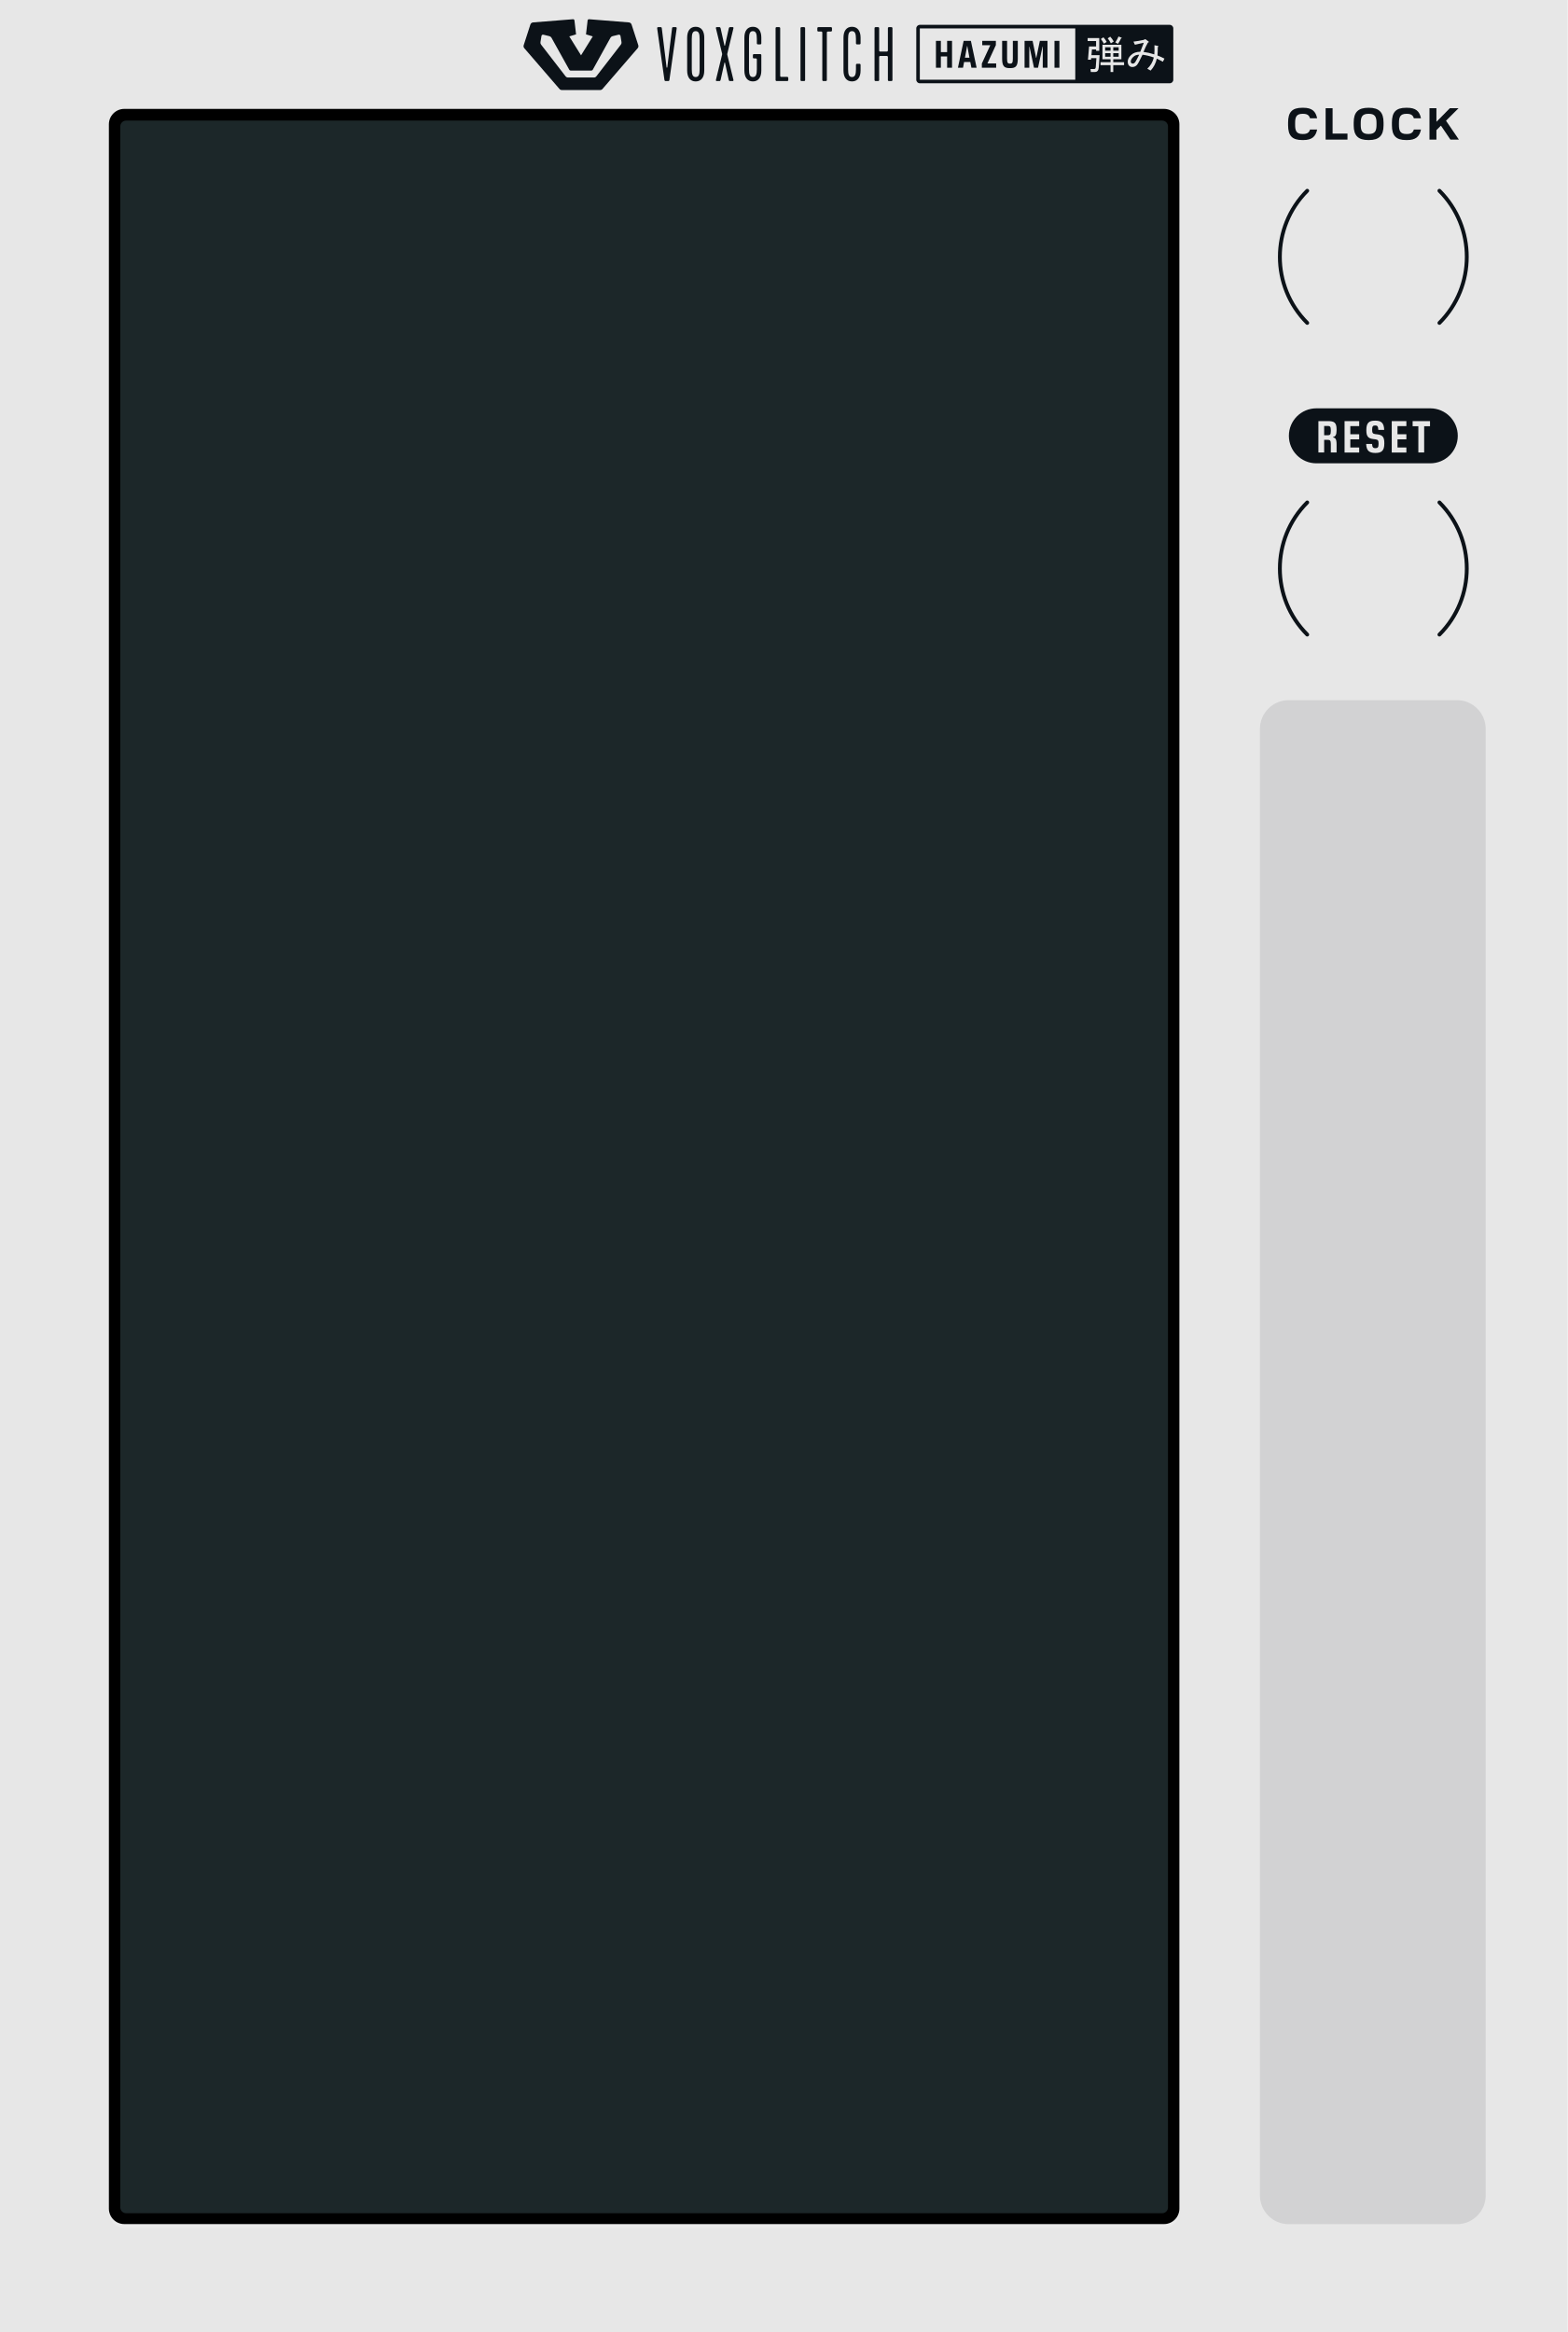
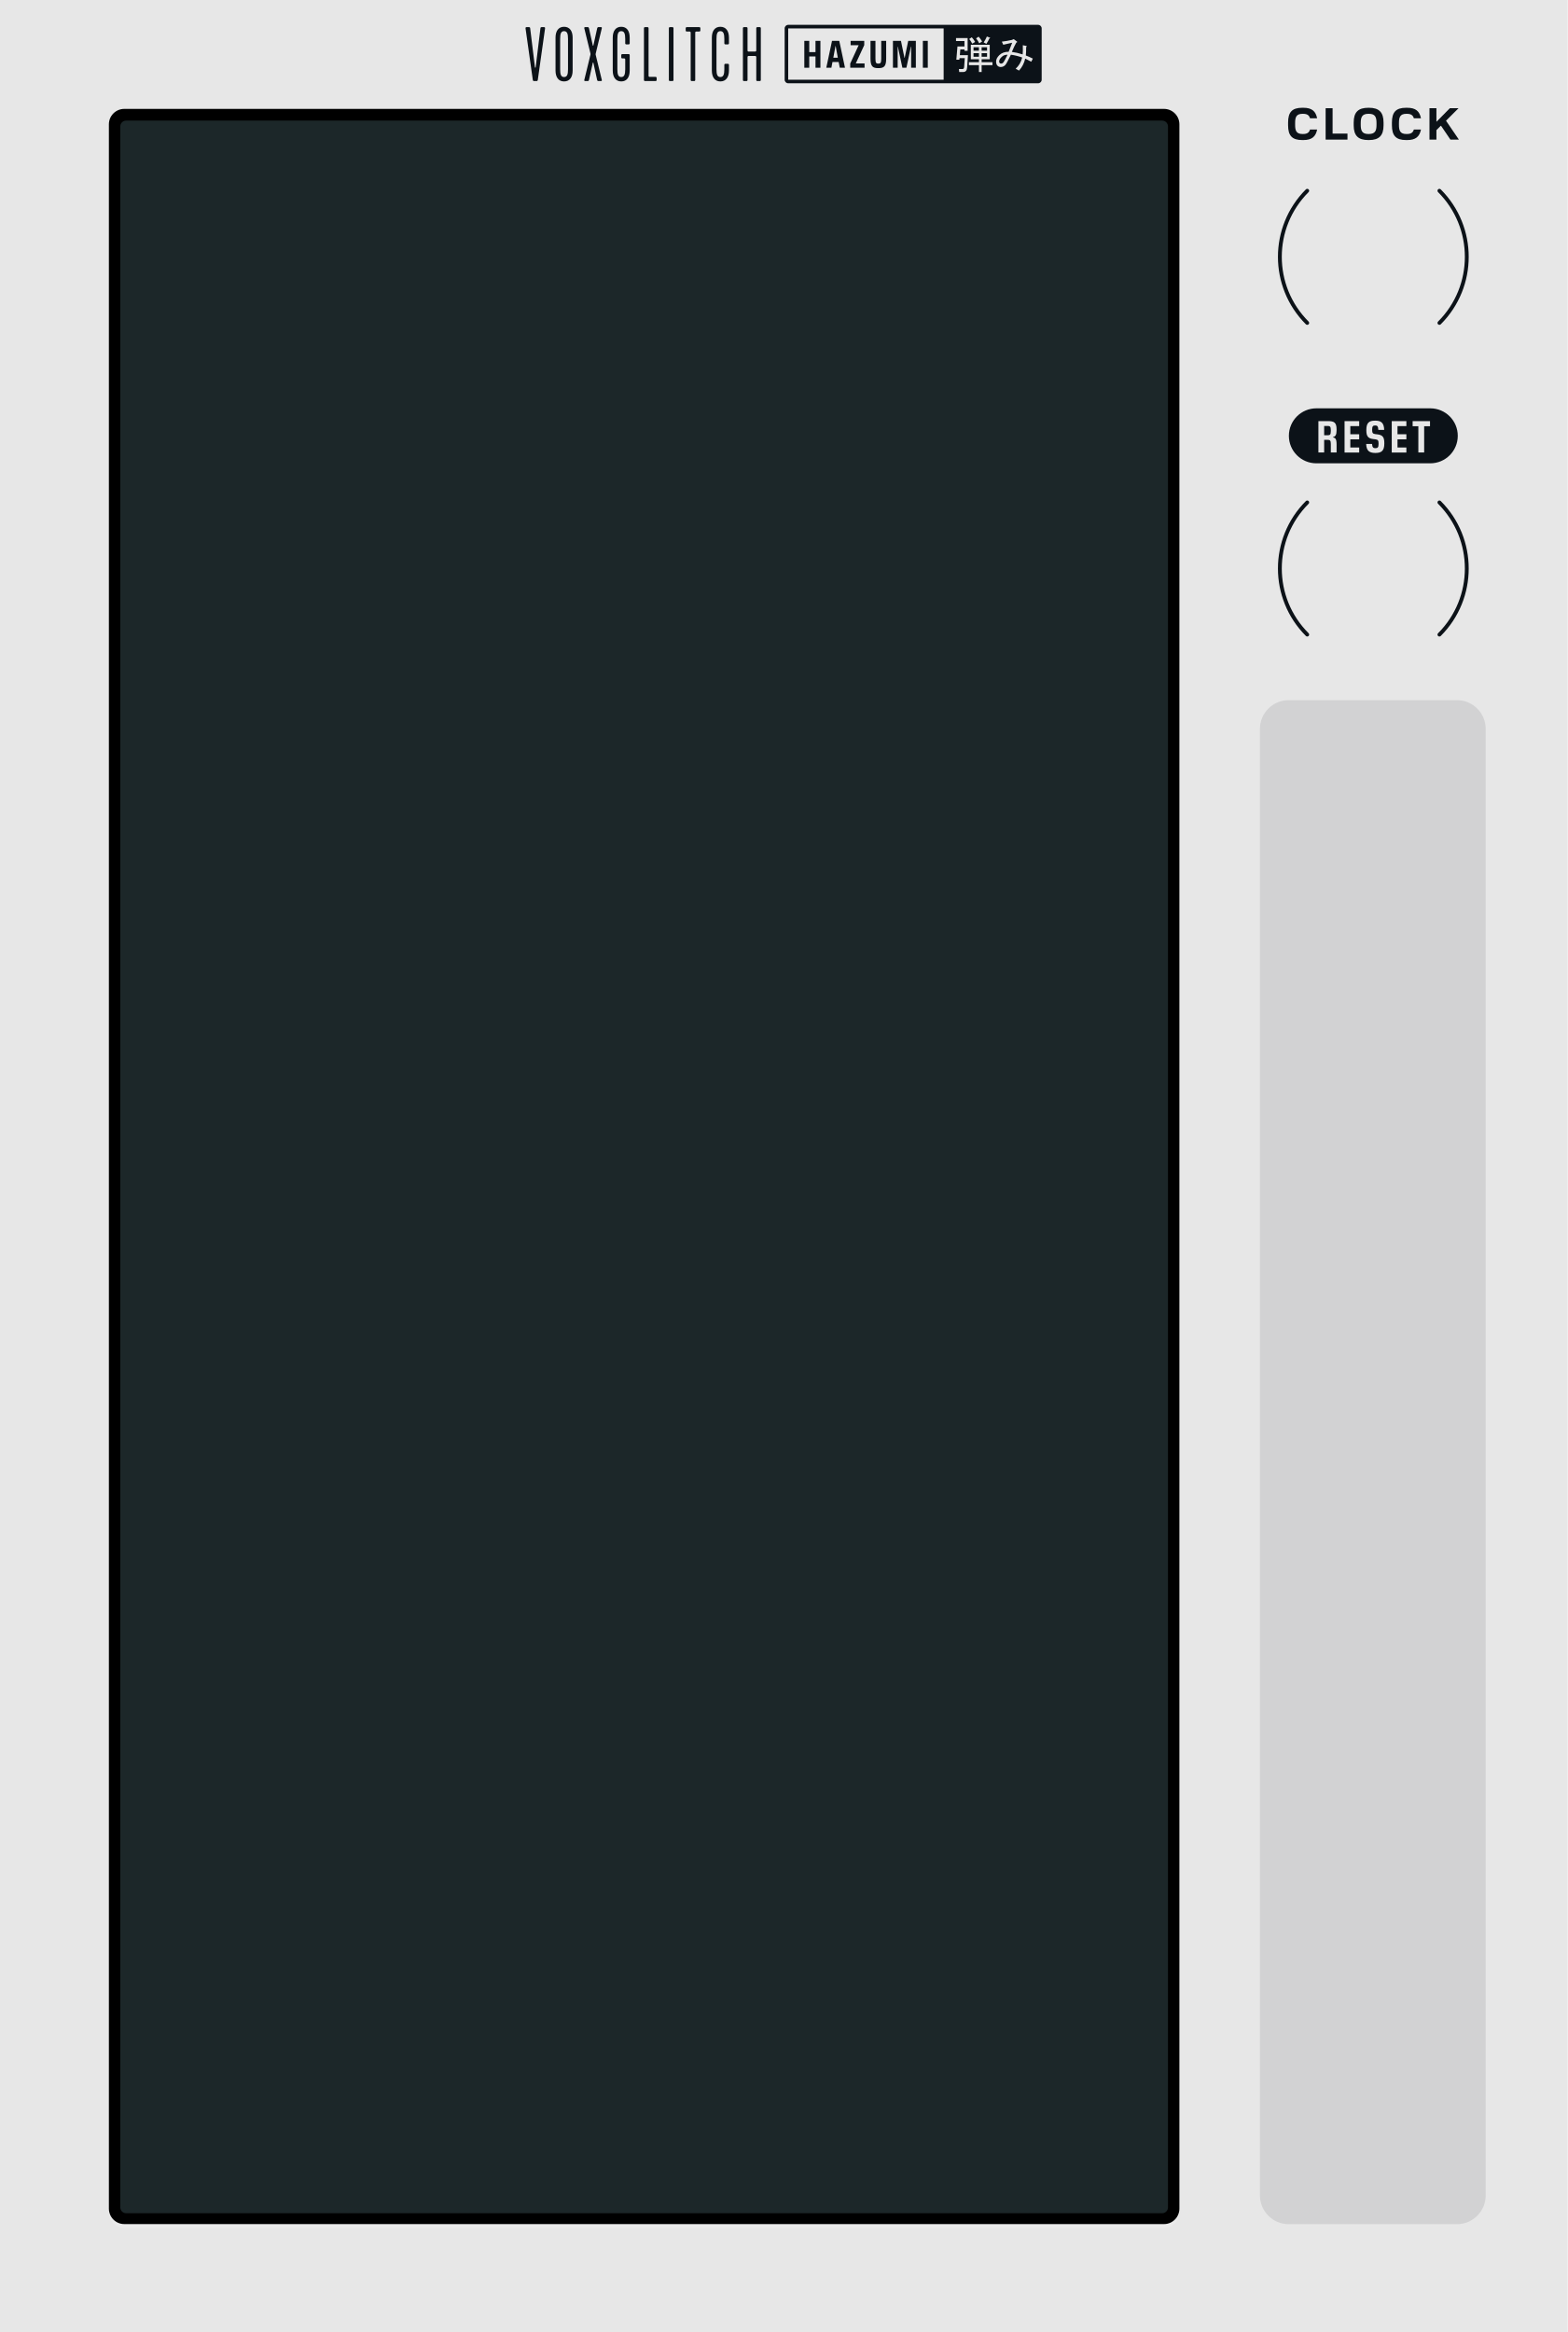
<svg xmlns="http://www.w3.org/2000/svg" xmlns:xlink="http://www.w3.org/1999/xlink" version="1.1" id="Ebene_2" x="0px" y="0px" viewBox="0 0 244.8 364.252" xml:space="preserve" width="86.36mm" height="128.5mm">
  <defs id="defs89">
    <linearGradient id="linearGradient1167">
      <stop style="stop-color:#f3ede7;stop-opacity:1;" offset="0" id="stop1163" />
      <stop style="stop-color:#f3ede7;stop-opacity:0;" offset="1" id="stop1165" />
    </linearGradient>
    <linearGradient xlink:href="#linearGradient1167" id="linearGradient1201" x1="143.124" y1="8.444" x2="183.271" y2="8.444" gradientUnits="userSpaceOnUse" />
    <linearGradient xlink:href="#swatch1" id="linearGradient1" x1="5.6843419e-14" y1="182.126" x2="288" y2="182.126" gradientUnits="userSpaceOnUse" />
    <linearGradient id="swatch1">
      <stop style="stop-color:#e7e7e7;stop-opacity:1;" offset="0" id="stop1" />
    </linearGradient>
  </defs>
  <style type="text/css" id="style2">
	.st0{fill:#F3EDE7;}
	.st1{opacity:0.15;fill:#FFFFFF;}
	.st2{fill:#1C2729;}
</style>
  <rect style="fill:url(#linearGradient1);fill-opacity:1;stroke-width:0.726" id="rect350" width="244.8" height="364.252" x="0" y="0" />
-   <path class="st0" d="m 103.78,12.448 -1.128,-8.007 c -0.022,-0.168 0.068,-0.202 0.169,-0.202 h 0.35 c 0.124,0 0.191,0.034 0.203,0.18 l 0.745,6.098 c 0.011,0.067 0.101,0.067 0.113,0 l 0.744,-6.098 c 0.011,-0.146 0.079,-0.18 0.203,-0.18 h 0.35 c 0.102,0 0.192,0.034 0.169,0.202 l -1.128,8.007 c -0.022,0.157 -0.079,0.213 -0.191,0.213 h -0.406 c -0.114,0 -0.17,-0.056 -0.193,-0.213 z" id="path4" style="fill:#0c1218;fill-opacity:1;stroke:none" />
-   <path class="st0" d="m 107.334,5.878 c 0,-1.033 0.462,-1.696 1.331,-1.696 0.88,0 1.342,0.663 1.342,1.696 v 5.144 c 0,1.033 -0.462,1.696 -1.342,1.696 -0.868,0 -1.331,-0.663 -1.331,-1.696 z m 1.331,6.154 c 0.485,0 0.62,-0.393 0.62,-1.224 V 6.091 c 0,-0.831 -0.135,-1.224 -0.62,-1.224 -0.474,0 -0.609,0.393 -0.609,1.224 v 4.717 c 0,0.831 0.135,1.224 0.609,1.224 z" id="path6" style="fill:#0c1218;fill-opacity:1;stroke:none" />
-   <path class="st0" d="m 111.826,12.493 0.97,-3.976 c 0.011,-0.045 0.011,-0.09 0,-0.135 l -0.97,-3.976 c -0.022,-0.101 0.045,-0.168 0.112,-0.168 h 0.451 c 0.079,0 0.146,0.067 0.169,0.168 l 0.598,2.695 c 0.012,0.056 0.079,0.056 0.091,0 l 0.598,-2.695 c 0.022,-0.101 0.09,-0.168 0.169,-0.168 h 0.439 c 0.079,0 0.136,0.067 0.113,0.168 l -0.959,3.976 c -0.011,0.045 -0.022,0.09 -0.011,0.135 l 0.97,3.976 c 0.022,0.101 -0.034,0.168 -0.113,0.168 h -0.439 c -0.079,0 -0.158,-0.067 -0.181,-0.168 l -0.586,-2.684 c -0.012,-0.056 -0.079,-0.056 -0.091,0 l -0.598,2.684 c -0.022,0.101 -0.09,0.168 -0.169,0.168 h -0.451 c -0.067,0 -0.135,-0.067 -0.112,-0.168 z" id="path8" style="fill:#0c1218;fill-opacity:1;stroke:none" />
-   <path class="st0" d="m 116.271,5.878 c 0,-1.033 0.462,-1.696 1.33,-1.696 0.88,0 1.319,0.674 1.319,1.696 v 0.887 c 0,0.101 -0.067,0.168 -0.169,0.168 h -0.361 c -0.102,0 -0.169,-0.067 -0.169,-0.168 V 6.091 c 0,-0.831 -0.146,-1.224 -0.62,-1.224 -0.474,0 -0.608,0.393 -0.608,1.224 v 4.717 c 0,0.831 0.135,1.224 0.608,1.224 0.473,0 0.62,-0.393 0.62,-1.224 V 9.292 c 0,-0.101 -0.067,-0.168 -0.169,-0.168 h -0.282 c -0.102,0 -0.169,-0.056 -0.169,-0.168 V 8.618 c 0,-0.101 0.067,-0.168 0.169,-0.168 h 0.981 c 0.102,0 0.169,0.067 0.169,0.168 v 2.403 c 0,1.022 -0.439,1.696 -1.319,1.696 -0.868,0 -1.33,-0.663 -1.33,-1.696 z" id="path10" style="fill:#0c1218;fill-opacity:1;stroke:none" />
-   <path class="st0" d="m 121.145,4.407 c 0,-0.101 0.057,-0.168 0.169,-0.168 h 0.384 c 0.102,0 0.169,0.067 0.169,0.168 v 7.435 c 0,0.101 0.067,0.168 0.169,0.168 h 0.925 c 0.102,0 0.169,0.067 0.169,0.168 v 0.314 c 0,0.101 -0.067,0.168 -0.169,0.168 h -1.646 c -0.102,0 -0.169,-0.067 -0.169,-0.168 V 4.407 Z" id="path12" style="fill:#0c1218;fill-opacity:1;stroke:none" />
-   <path class="st0" d="M 125.038,12.493 V 4.407 c 0,-0.101 0.057,-0.168 0.169,-0.168 h 0.384 c 0.102,0 0.169,0.067 0.169,0.168 v 8.086 c 0,0.101 -0.057,0.168 -0.169,0.168 h -0.384 c -0.102,0 -0.169,-0.067 -0.169,-0.168 z" id="path14" style="fill:#0c1218;fill-opacity:1;stroke:none" />
-   <path class="st0" d="m 127.667,4.407 c 0,-0.101 0.067,-0.168 0.169,-0.168 h 1.95 c 0.102,0 0.17,0.056 0.17,0.168 v 0.348 c 0,0.101 -0.068,0.168 -0.17,0.168 h -0.462 c -0.102,0 -0.169,0.067 -0.169,0.168 v 7.401 c 0,0.101 -0.057,0.168 -0.169,0.168 h -0.372 c -0.102,0 -0.17,-0.067 -0.17,-0.168 v -7.4 c 0,-0.101 -0.067,-0.168 -0.169,-0.168 h -0.439 c -0.102,0 -0.169,-0.056 -0.169,-0.168 z" id="path16" style="fill:#0c1218;fill-opacity:1;stroke:none" />
-   <path class="st0" d="m 131.752,5.878 c 0,-1.033 0.462,-1.696 1.33,-1.696 0.88,0 1.342,0.674 1.342,1.696 v 0.887 c 0,0.101 -0.067,0.168 -0.169,0.168 h -0.384 c -0.102,0 -0.169,-0.067 -0.169,-0.168 V 6.091 c 0,-0.831 -0.146,-1.224 -0.62,-1.224 -0.474,0 -0.608,0.393 -0.608,1.224 v 4.717 c 0,0.831 0.135,1.224 0.608,1.224 0.473,0 0.62,-0.393 0.62,-1.224 v -0.674 c 0,-0.101 0.067,-0.168 0.169,-0.168 h 0.384 c 0.102,0 0.169,0.067 0.169,0.168 v 0.887 c 0,1.022 -0.462,1.696 -1.342,1.696 -0.868,0 -1.33,-0.663 -1.33,-1.696 z" id="path18" style="fill:#0c1218;fill-opacity:1;stroke:none" />
-   <path class="st0" d="M 136.603,12.493 V 4.407 c 0,-0.101 0.057,-0.168 0.169,-0.168 h 0.384 c 0.102,0 0.169,0.067 0.169,0.168 v 3.481 c 0,0.101 0.067,0.168 0.169,0.168 h 1.015 c 0.102,0 0.181,-0.067 0.181,-0.168 V 4.407 c 0,-0.101 0.057,-0.168 0.169,-0.168 h 0.373 c 0.101,0 0.169,0.067 0.169,0.168 v 8.086 c 0,0.101 -0.057,0.168 -0.169,0.168 h -0.373 c -0.101,0 -0.169,-0.067 -0.169,-0.168 V 8.91 c 0,-0.101 -0.079,-0.168 -0.181,-0.168 h -1.015 c -0.102,0 -0.169,0.067 -0.169,0.168 v 3.583 c 0,0.101 -0.057,0.168 -0.169,0.168 h -0.384 c -0.102,0 -0.169,-0.067 -0.169,-0.168 z" id="path20" style="fill:#0c1218;fill-opacity:1;stroke:none" />
-   <path class="st0" d="M 98.229,3.5 92.015,3.004 C 91.9,2.995 91.799,3.078 91.786,3.193 L 91.534,5.367 92.592,5.687 90.758,8.642 88.924,5.687 89.982,5.367 89.73,3.192 C 89.717,3.077 89.615,2.994 89.501,3.003 L 83.27,3.5 C 83.074,3.516 82.906,3.648 82.845,3.836 L 81.802,7.059 C 81.749,7.221 81.785,7.4 81.897,7.53 l 5.492,6.364 c 0.092,0.107 0.227,0.169 0.368,0.169 h 5.986 c 0.141,0 0.276,-0.062 0.368,-0.169 L 99.605,7.53 C 99.717,7.4 99.753,7.222 99.7,7.059 L 98.654,3.837 C 98.593,3.648 98.426,3.515 98.229,3.5 Z m -5.456,8.607 h -4.045 c -0.15,0 -0.293,-0.07 -0.385,-0.189 L 84.515,6.965 C 84.432,6.858 84.397,6.72 84.419,6.586 l 0.158,-0.97 C 84.6,5.475 84.737,5.384 84.875,5.418 l 0.953,0.234 c 0.131,0.032 0.243,0.118 0.309,0.236 l 2.789,5.011 c 0.043,0.077 0.124,0.125 0.213,0.125 h 3.237 c 0.088,0 0.17,-0.048 0.213,-0.126 L 95.361,5.889 C 95.427,5.77 95.54,5.684 95.672,5.651 l 0.952,-0.232 c 0.138,-0.034 0.275,0.057 0.298,0.198 l 0.159,0.967 c 0.022,0.134 -0.013,0.272 -0.096,0.379 l -3.829,4.953 c -0.091,0.121 -0.233,0.191 -0.383,0.191 z" id="path24" style="fill:#0c1218;fill-opacity:1;stroke:none" />
-   <polygon class="st0" points="146.964,8.817 147.941,8.817 147.941,10.58 148.709,10.58 148.709,6.382 147.941,6.382 147.941,8.14 146.964,8.14 146.964,6.382 146.196,6.382 146.196,10.58 146.964,10.58 " id="polygon26" style="fill:#0c1218;fill-opacity:1;stroke:none" />
-   <path class="st0" d="m 150.522,6.382 -0.894,4.198 h 0.797 l 0.168,-0.899 h 0.966 l 0.174,0.899 h 0.815 l -0.894,-4.198 z m 0.204,2.633 0.336,-1.829 h 0.03 l 0.336,1.829 z" id="path28" style="fill:#0c1218;fill-opacity:1;stroke:none" />
-   <polygon class="st0" points="153.366,10.58 155.604,10.58 155.604,9.908 154.236,9.908 155.556,7.048 155.556,6.382 153.427,6.382 153.427,7.06 154.686,7.06 153.366,9.92 " id="polygon30" style="fill:#0c1218;fill-opacity:1;stroke:none" />
-   <path class="st0" d="m 158.207,9.159 c 0,0.63 -0.096,0.774 -0.426,0.774 h -0.048 c -0.33,0 -0.426,-0.144 -0.426,-0.774 V 6.382 h -0.773 v 2.771 c 0,1.193 0.324,1.487 1.188,1.487 h 0.072 c 0.863,0 1.187,-0.294 1.187,-1.487 V 6.382 h -0.773 v 2.777 z" id="path32" style="fill:#0c1218;fill-opacity:1;stroke:none" />
-   <polygon class="st0" points="160.775,7.288 160.806,7.288 161.513,10.58 162.143,10.58 162.845,7.288 162.88,7.288 162.88,10.58 163.618,10.58 163.618,6.382 162.425,6.382 161.873,9.033 161.837,9.033 161.291,6.382 160.038,6.382 160.038,10.58 160.775,10.58 " id="polygon34" style="fill:#0c1218;fill-opacity:1;stroke:none" />
-   <rect x="164.712" y="6.382" class="st0" width="0.768" height="4.198" id="rect36" style="fill:#0c1218;fill-opacity:1;stroke:none" />
-   <g id="g50" style="fill:#0c1218;fill-opacity:1;stroke:none">
-     <rect x="173.892" y="8.304" class="st0" width="0.845" height="0.559" id="rect38" style="fill:#0c1218;fill-opacity:1;stroke:none" />
-     <rect x="172.625" y="8.304" class="st0" width="0.845" height="0.559" id="rect40" style="fill:#0c1218;fill-opacity:1;stroke:none" />
-     <rect x="173.892" y="7.38" class="st0" width="0.845" height="0.535" id="rect42" style="fill:#0c1218;fill-opacity:1;stroke:none" />
-     <path class="st0" d="m 182.716,3.88 h -39.037 c -0.306,0 -0.555,0.248 -0.555,0.555 v 8.018 c 0,0.306 0.248,0.555 0.555,0.555 h 39.037 c 0.306,0 0.555,-0.248 0.555,-0.555 V 4.435 c 0,-0.307 -0.249,-0.555 -0.555,-0.555 z m -8.004,1.823 0.447,0.17 c 0.099,0.049 0.083,0.089 -0.05,0.122 -0.133,0.292 -0.29,0.575 -0.472,0.851 l -0.422,-0.219 c 0.199,-0.309 0.364,-0.617 0.497,-0.924 z m -1.292,0.024 c 0.199,0.211 0.381,0.462 0.547,0.754 l -0.447,0.292 c -0.149,-0.308 -0.315,-0.567 -0.497,-0.778 z m -1.068,0.097 c 0.199,0.211 0.373,0.454 0.522,0.729 l -0.447,0.267 c -0.166,-0.308 -0.323,-0.551 -0.472,-0.729 z m -4.394,6.629 h -24.28 V 4.435 h 24.28 z m 3.673,-1.938 c -0.033,0.486 -0.232,0.729 -0.596,0.729 h -0.646 l -0.05,-0.462 h 0.571 c 0.149,0 0.232,-0.105 0.249,-0.316 l 0.099,-1.386 h -0.82 l -0.025,0.243 h -0.472 l 0.174,-2.066 h 1.093 V 6.408 h -1.317 V 5.946 h 1.814 v 1.993 h -0.497 V 7.72 h -0.646 l -0.075,0.899 h 1.267 z m 3.951,-0.34 h -1.689 v 1.07 h -0.422 v -1.07 h -1.565 V 9.713 h 1.565 V 9.252 h -0.646 -0.621 V 6.991 h 2.956 v 2.261 h -1.267 v 0.462 h 1.689 z m 6.061,-0.535 c -0.348,-0.194 -0.662,-0.356 -0.944,-0.486 v 0 c -0.166,0.729 -0.489,1.353 -0.969,1.872 l -0.522,-0.292 c 0.513,-0.47 0.853,-1.053 1.019,-1.75 -0.58,-0.211 -1.168,-0.357 -1.764,-0.438 -0.447,0.94 -0.745,1.483 -0.894,1.629 -0.199,0.194 -0.431,0.292 -0.696,0.292 -0.199,0 -0.364,-0.065 -0.497,-0.195 -0.149,-0.146 -0.224,-0.365 -0.224,-0.656 0,-0.34 0.166,-0.672 0.497,-0.997 0.364,-0.357 0.853,-0.535 1.466,-0.535 0.199,-0.502 0.381,-0.972 0.547,-1.41 -0.464,0.113 -0.927,0.219 -1.391,0.316 l -0.224,-0.486 c 0.547,-0.065 1.068,-0.154 1.565,-0.267 l 0.298,-0.122 0.422,0.316 c 0.166,0.097 0.158,0.17 -0.024,0.219 -0.215,0.373 -0.447,0.859 -0.696,1.458 0.53,0.065 1.093,0.194 1.689,0.389 0.033,-0.389 0.041,-0.867 0.024,-1.434 l 0.472,0.097 c 0.182,0.032 0.199,0.097 0.05,0.195 0,0.535 -0.017,0.972 -0.05,1.313 0.315,0.113 0.679,0.275 1.093,0.486 z" id="path44" style="fill:#0c1218;fill-opacity:1;stroke:none" />
-     <rect x="172.625" y="7.38" class="st0" width="0.845" height="0.535" id="rect46" style="fill:#0c1218;fill-opacity:1;stroke:none" />
-     <path class="st0" d="m 176.625,9.616 c 0,0.097 0.033,0.178 0.099,0.243 0.05,0.049 0.124,0.073 0.224,0.073 0.149,0 0.282,-0.089 0.398,-0.267 0.099,-0.146 0.298,-0.519 0.596,-1.118 -0.381,0 -0.687,0.113 -0.919,0.34 -0.266,0.259 -0.398,0.502 -0.398,0.729 z" id="path48" style="fill:#0c1218;fill-opacity:1;stroke:none" />
+   <g id="g1" transform="translate(-20.55982)">
+     <path class="st0" d="m 103.78,12.448 -1.128,-8.007 c -0.022,-0.168 0.068,-0.202 0.169,-0.202 h 0.35 c 0.124,0 0.191,0.034 0.203,0.18 l 0.745,6.098 c 0.011,0.067 0.101,0.067 0.113,0 l 0.744,-6.098 c 0.011,-0.146 0.079,-0.18 0.203,-0.18 h 0.35 c 0.102,0 0.192,0.034 0.169,0.202 l -1.128,8.007 c -0.022,0.157 -0.079,0.213 -0.191,0.213 h -0.406 c -0.114,0 -0.17,-0.056 -0.193,-0.213 z" id="path4" style="fill:#0c1218;fill-opacity:1;stroke:none" />
+     <path class="st0" d="m 107.334,5.878 c 0,-1.033 0.462,-1.696 1.331,-1.696 0.88,0 1.342,0.663 1.342,1.696 v 5.144 c 0,1.033 -0.462,1.696 -1.342,1.696 -0.868,0 -1.331,-0.663 -1.331,-1.696 z m 1.331,6.154 c 0.485,0 0.62,-0.393 0.62,-1.224 V 6.091 c 0,-0.831 -0.135,-1.224 -0.62,-1.224 -0.474,0 -0.609,0.393 -0.609,1.224 v 4.717 c 0,0.831 0.135,1.224 0.609,1.224 z" id="path6" style="fill:#0c1218;fill-opacity:1;stroke:none" />
+     <path class="st0" d="m 111.826,12.493 0.97,-3.976 c 0.011,-0.045 0.011,-0.09 0,-0.135 l -0.97,-3.976 c -0.022,-0.101 0.045,-0.168 0.112,-0.168 h 0.451 c 0.079,0 0.146,0.067 0.169,0.168 l 0.598,2.695 c 0.012,0.056 0.079,0.056 0.091,0 l 0.598,-2.695 c 0.022,-0.101 0.09,-0.168 0.169,-0.168 h 0.439 c 0.079,0 0.136,0.067 0.113,0.168 l -0.959,3.976 c -0.011,0.045 -0.022,0.09 -0.011,0.135 l 0.97,3.976 c 0.022,0.101 -0.034,0.168 -0.113,0.168 h -0.439 c -0.079,0 -0.158,-0.067 -0.181,-0.168 l -0.586,-2.684 c -0.012,-0.056 -0.079,-0.056 -0.091,0 l -0.598,2.684 c -0.022,0.101 -0.09,0.168 -0.169,0.168 h -0.451 c -0.067,0 -0.135,-0.067 -0.112,-0.168 z" id="path8" style="fill:#0c1218;fill-opacity:1;stroke:none" />
+     <path class="st0" d="m 116.271,5.878 c 0,-1.033 0.462,-1.696 1.33,-1.696 0.88,0 1.319,0.674 1.319,1.696 v 0.887 c 0,0.101 -0.067,0.168 -0.169,0.168 h -0.361 c -0.102,0 -0.169,-0.067 -0.169,-0.168 V 6.091 c 0,-0.831 -0.146,-1.224 -0.62,-1.224 -0.474,0 -0.608,0.393 -0.608,1.224 v 4.717 c 0,0.831 0.135,1.224 0.608,1.224 0.473,0 0.62,-0.393 0.62,-1.224 V 9.292 c 0,-0.101 -0.067,-0.168 -0.169,-0.168 h -0.282 c -0.102,0 -0.169,-0.056 -0.169,-0.168 V 8.618 c 0,-0.101 0.067,-0.168 0.169,-0.168 h 0.981 c 0.102,0 0.169,0.067 0.169,0.168 v 2.403 c 0,1.022 -0.439,1.696 -1.319,1.696 -0.868,0 -1.33,-0.663 -1.33,-1.696 z" id="path10" style="fill:#0c1218;fill-opacity:1;stroke:none" />
+     <path class="st0" d="m 121.145,4.407 c 0,-0.101 0.057,-0.168 0.169,-0.168 h 0.384 c 0.102,0 0.169,0.067 0.169,0.168 v 7.435 c 0,0.101 0.067,0.168 0.169,0.168 h 0.925 c 0.102,0 0.169,0.067 0.169,0.168 v 0.314 c 0,0.101 -0.067,0.168 -0.169,0.168 h -1.646 c -0.102,0 -0.169,-0.067 -0.169,-0.168 V 4.407 Z" id="path12" style="fill:#0c1218;fill-opacity:1;stroke:none" />
+     <path class="st0" d="M 125.038,12.493 V 4.407 c 0,-0.101 0.057,-0.168 0.169,-0.168 h 0.384 c 0.102,0 0.169,0.067 0.169,0.168 v 8.086 c 0,0.101 -0.057,0.168 -0.169,0.168 h -0.384 c -0.102,0 -0.169,-0.067 -0.169,-0.168 z" id="path14" style="fill:#0c1218;fill-opacity:1;stroke:none" />
+     <path class="st0" d="m 127.667,4.407 c 0,-0.101 0.067,-0.168 0.169,-0.168 h 1.95 c 0.102,0 0.17,0.056 0.17,0.168 v 0.348 c 0,0.101 -0.068,0.168 -0.17,0.168 h -0.462 c -0.102,0 -0.169,0.067 -0.169,0.168 v 7.401 c 0,0.101 -0.057,0.168 -0.169,0.168 h -0.372 c -0.102,0 -0.17,-0.067 -0.17,-0.168 v -7.4 c 0,-0.101 -0.067,-0.168 -0.169,-0.168 h -0.439 c -0.102,0 -0.169,-0.056 -0.169,-0.168 z" id="path16" style="fill:#0c1218;fill-opacity:1;stroke:none" />
+     <path class="st0" d="m 131.752,5.878 c 0,-1.033 0.462,-1.696 1.33,-1.696 0.88,0 1.342,0.674 1.342,1.696 v 0.887 c 0,0.101 -0.067,0.168 -0.169,0.168 h -0.384 c -0.102,0 -0.169,-0.067 -0.169,-0.168 V 6.091 c 0,-0.831 -0.146,-1.224 -0.62,-1.224 -0.474,0 -0.608,0.393 -0.608,1.224 v 4.717 c 0,0.831 0.135,1.224 0.608,1.224 0.473,0 0.62,-0.393 0.62,-1.224 v -0.674 c 0,-0.101 0.067,-0.168 0.169,-0.168 h 0.384 c 0.102,0 0.169,0.067 0.169,0.168 v 0.887 c 0,1.022 -0.462,1.696 -1.342,1.696 -0.868,0 -1.33,-0.663 -1.33,-1.696 z" id="path18" style="fill:#0c1218;fill-opacity:1;stroke:none" />
+     <path class="st0" d="M 136.603,12.493 V 4.407 c 0,-0.101 0.057,-0.168 0.169,-0.168 h 0.384 c 0.102,0 0.169,0.067 0.169,0.168 v 3.481 c 0,0.101 0.067,0.168 0.169,0.168 h 1.015 c 0.102,0 0.181,-0.067 0.181,-0.168 V 4.407 c 0,-0.101 0.057,-0.168 0.169,-0.168 h 0.373 c 0.101,0 0.169,0.067 0.169,0.168 v 8.086 c 0,0.101 -0.057,0.168 -0.169,0.168 h -0.373 c -0.101,0 -0.169,-0.067 -0.169,-0.168 V 8.91 c 0,-0.101 -0.079,-0.168 -0.181,-0.168 h -1.015 c -0.102,0 -0.169,0.067 -0.169,0.168 v 3.583 c 0,0.101 -0.057,0.168 -0.169,0.168 h -0.384 c -0.102,0 -0.169,-0.067 -0.169,-0.168 z" id="path20" style="fill:#0c1218;fill-opacity:1;stroke:none" />
+     <polygon class="st0" points="147.941,8.817 147.941,10.58 148.709,10.58 148.709,6.382 147.941,6.382 147.941,8.14 146.964,8.14 146.964,6.382 146.196,6.382 146.196,10.58 146.964,10.58 146.964,8.817 " id="polygon26" style="fill:#0c1218;fill-opacity:1;stroke:none" />
+     <path class="st0" d="m 150.522,6.382 -0.894,4.198 h 0.797 l 0.168,-0.899 h 0.966 l 0.174,0.899 h 0.815 l -0.894,-4.198 z m 0.204,2.633 0.336,-1.829 h 0.03 l 0.336,1.829 z" id="path28" style="fill:#0c1218;fill-opacity:1;stroke:none" />
+     <polygon class="st0" points="155.604,10.58 155.604,9.908 154.236,9.908 155.556,7.048 155.556,6.382 153.427,6.382 153.427,7.06 154.686,7.06 153.366,9.92 153.366,10.58 " id="polygon30" style="fill:#0c1218;fill-opacity:1;stroke:none" />
+     <path class="st0" d="m 158.207,9.159 c 0,0.63 -0.096,0.774 -0.426,0.774 h -0.048 c -0.33,0 -0.426,-0.144 -0.426,-0.774 V 6.382 h -0.773 v 2.771 c 0,1.193 0.324,1.487 1.188,1.487 h 0.072 c 0.863,0 1.187,-0.294 1.187,-1.487 V 6.382 h -0.773 v 2.777 z" id="path32" style="fill:#0c1218;fill-opacity:1;stroke:none" />
+     <polygon class="st0" points="160.806,7.288 161.513,10.58 162.143,10.58 162.845,7.288 162.88,7.288 162.88,10.58 163.618,10.58 163.618,6.382 162.425,6.382 161.873,9.033 161.837,9.033 161.291,6.382 160.038,6.382 160.038,10.58 160.775,10.58 160.775,7.288 " id="polygon34" style="fill:#0c1218;fill-opacity:1;stroke:none" />
+     <rect x="164.712" y="6.382" class="st0" width="0.768" height="4.198" id="rect36" style="fill:#0c1218;fill-opacity:1;stroke:none" />
+     <g id="g50" style="fill:#0c1218;fill-opacity:1;stroke:none">
+       <rect x="173.892" y="8.304" class="st0" width="0.845" height="0.559" id="rect38" style="fill:#0c1218;fill-opacity:1;stroke:none" />
+       <rect x="172.625" y="8.304" class="st0" width="0.845" height="0.559" id="rect40" style="fill:#0c1218;fill-opacity:1;stroke:none" />
+       <rect x="173.892" y="7.38" class="st0" width="0.845" height="0.535" id="rect42" style="fill:#0c1218;fill-opacity:1;stroke:none" />
+       <path class="st0" d="m 182.716,3.88 h -39.037 c -0.306,0 -0.555,0.248 -0.555,0.555 v 8.018 c 0,0.306 0.248,0.555 0.555,0.555 h 39.037 c 0.306,0 0.555,-0.248 0.555,-0.555 V 4.435 c 0,-0.307 -0.249,-0.555 -0.555,-0.555 z m -8.004,1.823 0.447,0.17 c 0.099,0.049 0.083,0.089 -0.05,0.122 -0.133,0.292 -0.29,0.575 -0.472,0.851 l -0.422,-0.219 c 0.199,-0.309 0.364,-0.617 0.497,-0.924 z m -1.292,0.024 c 0.199,0.211 0.381,0.462 0.547,0.754 l -0.447,0.292 c -0.149,-0.308 -0.315,-0.567 -0.497,-0.778 z m -1.068,0.097 c 0.199,0.211 0.373,0.454 0.522,0.729 l -0.447,0.267 c -0.166,-0.308 -0.323,-0.551 -0.472,-0.729 z m -4.394,6.629 h -24.28 V 4.435 h 24.28 z m 3.673,-1.938 c -0.033,0.486 -0.232,0.729 -0.596,0.729 h -0.646 l -0.05,-0.462 h 0.571 c 0.149,0 0.232,-0.105 0.249,-0.316 l 0.099,-1.386 h -0.82 l -0.025,0.243 h -0.472 l 0.174,-2.066 h 1.093 V 6.408 h -1.317 V 5.946 h 1.814 v 1.993 h -0.497 V 7.72 h -0.646 l -0.075,0.899 h 1.267 z m 3.951,-0.34 h -1.689 v 1.07 h -0.422 v -1.07 h -1.565 V 9.713 h 1.565 V 9.252 h -0.646 -0.621 V 6.991 h 2.956 v 2.261 h -1.267 v 0.462 h 1.689 z m 6.061,-0.535 c -0.348,-0.194 -0.662,-0.356 -0.944,-0.486 v 0 c -0.166,0.729 -0.489,1.353 -0.969,1.872 l -0.522,-0.292 c 0.513,-0.47 0.853,-1.053 1.019,-1.75 -0.58,-0.211 -1.168,-0.357 -1.764,-0.438 -0.447,0.94 -0.745,1.483 -0.894,1.629 -0.199,0.194 -0.431,0.292 -0.696,0.292 -0.199,0 -0.364,-0.065 -0.497,-0.195 -0.149,-0.146 -0.224,-0.365 -0.224,-0.656 0,-0.34 0.166,-0.672 0.497,-0.997 0.364,-0.357 0.853,-0.535 1.466,-0.535 0.199,-0.502 0.381,-0.972 0.547,-1.41 -0.464,0.113 -0.927,0.219 -1.391,0.316 l -0.224,-0.486 c 0.547,-0.065 1.068,-0.154 1.565,-0.267 l 0.298,-0.122 0.422,0.316 c 0.166,0.097 0.158,0.17 -0.024,0.219 -0.215,0.373 -0.447,0.859 -0.696,1.458 0.53,0.065 1.093,0.194 1.689,0.389 0.033,-0.389 0.041,-0.867 0.024,-1.434 l 0.472,0.097 c 0.182,0.032 0.199,0.097 0.05,0.195 0,0.535 -0.017,0.972 -0.05,1.313 0.315,0.113 0.679,0.275 1.093,0.486 z" id="path44" style="fill:#0c1218;fill-opacity:1;stroke:none" />
+       <rect x="172.625" y="7.38" class="st0" width="0.845" height="0.535" id="rect46" style="fill:#0c1218;fill-opacity:1;stroke:none" />
+       <path class="st0" d="m 176.625,9.616 c 0,0.097 0.033,0.178 0.099,0.243 0.05,0.049 0.124,0.073 0.224,0.073 0.149,0 0.282,-0.089 0.398,-0.267 0.099,-0.146 0.298,-0.519 0.596,-1.118 -0.381,0 -0.687,0.113 -0.919,0.34 -0.266,0.259 -0.398,0.502 -0.398,0.729 z" id="path48" style="fill:#0c1218;fill-opacity:1;stroke:none" />
+     </g>
  </g>
  <path class="st0" d="m 204.404,50.228 c -2.793,-2.793 -4.188,-6.45 -4.188,-10.111 0,-3.66 1.395,-7.318 4.188,-10.111 0.117,-0.117 0.117,-0.307 0,-0.424 -0.117,-0.117 -0.307,-0.117 -0.424,0 -2.909,2.908 -4.364,6.723 -4.364,10.535 0,3.812 1.455,7.626 4.364,10.535 0.117,0.117 0.307,0.117 0.424,0 0.117,-0.117 0.117,-0.306 0,-0.424 z" id="path54" style="fill:#0c1218;fill-opacity:1" />
  <path class="st0" d="m 224.625,30.007 c 2.792,2.793 4.188,6.45 4.188,10.111 0,3.66 -1.395,7.318 -4.188,10.111 -0.117,0.117 -0.117,0.307 0,0.424 0.117,0.117 0.307,0.117 0.424,0 2.908,-2.908 4.364,-6.723 4.364,-10.535 0,-3.812 -1.455,-7.626 -4.364,-10.535 -0.117,-0.117 -0.307,-0.117 -0.424,0 -0.118,0.117 -0.118,0.307 0,0.424 z" id="path56" style="fill:#0c1218;fill-opacity:1" />
  <path class="st0" d="m 204.404,98.909 c -2.793,-2.793 -4.188,-6.45 -4.188,-10.111 0,-3.66 1.395,-7.318 4.188,-10.11 0.117,-0.117 0.117,-0.307 0,-0.424 -0.117,-0.117 -0.307,-0.117 -0.424,0 -2.909,2.908 -4.364,6.723 -4.364,10.535 0,3.812 1.455,7.626 4.364,10.535 0.117,0.117 0.307,0.117 0.424,0 0.117,-0.118 0.117,-0.308 0,-0.425 z" id="path58" style="fill:#0c1218;fill-opacity:1" />
  <path class="st0" d="m 224.625,78.688 c 2.792,2.793 4.188,6.45 4.188,10.111 0,3.66 -1.395,7.318 -4.188,10.111 -0.117,0.117 -0.117,0.307 0,0.424 0.117,0.117 0.307,0.117 0.424,0 2.908,-2.908 4.364,-6.723 4.364,-10.535 0,-3.812 -1.455,-7.626 -4.364,-10.535 -0.117,-0.117 -0.307,-0.117 -0.424,0 -0.118,0.116 -0.118,0.306 0,0.424 z" id="path60" style="fill:#0c1218;fill-opacity:1" />
  <path class="st0" d="m 203.413,21.875 c -1.583,0 -2.213,-0.686 -2.213,-2.304 v -0.434 c 0,-1.618 0.63,-2.304 2.213,-2.304 h 0.161 c 1.345,0 1.94,0.532 2.164,1.646 h -1.113 c -0.141,-0.504 -0.477,-0.701 -1.086,-0.701 h -0.091 c -0.974,0 -1.148,0.54 -1.148,1.429 v 0.294 c 0,0.89 0.175,1.429 1.148,1.429 h 0.091 c 0.609,0 0.945,-0.196 1.086,-0.7 h 1.113 c -0.224,1.113 -0.819,1.646 -2.164,1.646 h -0.161 z" id="path62" style="fill:#0c1218;fill-opacity:1" />
  <polygon class="st0" points="210.477,21.806 207.066,21.806 207.066,16.903 208.151,16.903 208.151,20.867 210.477,20.867 " id="polygon64" style="fill:#0c1218;fill-opacity:1" />
  <path class="st0" d="m 213.738,21.875 c -1.59,0 -2.29,-0.686 -2.29,-2.304 v -0.427 c 0,-1.618 0.7,-2.311 2.29,-2.311 h 0.091 c 1.576,0 2.283,0.693 2.283,2.311 v 0.427 c 0,1.618 -0.707,2.304 -2.283,2.304 z m 0.105,-0.945 c 0.967,-0.014 1.17,-0.525 1.17,-1.429 v -0.294 c 0,-0.889 -0.203,-1.429 -1.17,-1.429 h -0.118 c -0.974,0 -1.177,0.54 -1.177,1.429 v 0.294 c 0,0.89 0.203,1.429 1.177,1.429 z" id="path66" style="fill:#0c1218;fill-opacity:1" />
  <path class="st0" d="m 219.632,21.875 c -1.582,0 -2.213,-0.686 -2.213,-2.304 v -0.434 c 0,-1.618 0.631,-2.304 2.213,-2.304 h 0.161 c 1.345,0 1.94,0.532 2.165,1.646 h -1.114 c -0.14,-0.504 -0.476,-0.701 -1.085,-0.701 h -0.092 c -0.974,0 -1.148,0.54 -1.148,1.429 v 0.294 c 0,0.89 0.175,1.429 1.148,1.429 h 0.092 c 0.609,0 0.945,-0.196 1.085,-0.7 h 1.114 c -0.225,1.113 -0.82,1.646 -2.165,1.646 h -0.161 z" id="path68" style="fill:#0c1218;fill-opacity:1" />
  <polygon class="st0" points="226.465,16.903 227.823,16.903 225.869,18.857 227.879,21.806 226.556,21.806 225.092,19.648 225.043,19.648 224.37,20.328 224.37,21.806 223.285,21.806 223.285,16.903 224.37,16.903 224.37,18.99 224.412,18.99 " id="polygon70" style="fill:#0c1218;fill-opacity:1" />
  <path class="st0" d="m 207.355,66.533 h -0.521 v 1.45 h 0.556 c 0.345,0 0.485,-0.07 0.485,-0.651 v -0.14 c 0.001,-0.589 -0.146,-0.659 -0.52,-0.659 z" id="path74" style="fill:#0c1218;fill-opacity:1" />
  <path class="st0" d="m 223.41,63.779 h -17.791 c -2.372,0 -4.295,1.923 -4.295,4.295 0,2.372 1.923,4.295 4.295,4.295 h 17.791 c 2.372,0 4.295,-1.923 4.295,-4.295 0,-2.372 -1.923,-4.295 -4.295,-4.295 z m -14.634,3.391 c 0,0.792 -0.189,1.008 -0.569,1.106 v 0.035 c 0.38,0.084 0.569,0.238 0.569,1.121 v 1.247 h -0.9 v -1.303 c 0,-0.602 -0.134,-0.672 -0.514,-0.672 h -0.527 v 1.975 h -0.9 v -4.903 h 1.513 c 0.936,0 1.329,0.21 1.329,1.303 v 0.091 z m 3.531,-0.609 h -1.386 v 1.268 h 1.386 v 0.792 h -1.386 v 1.274 h 1.386 v 0.785 h -2.286 v -4.903 h 2.286 z m 3.924,2.738 c 0,1.121 -0.464,1.45 -1.364,1.45 h -0.07 c -0.443,0 -0.788,-0.098 -1.021,-0.301 -0.233,-0.203 -0.358,-0.575 -0.38,-1.1 h 0.922 c 0.028,0.553 0.211,0.658 0.514,0.658 0.358,0 0.499,-0.133 0.499,-0.63 v -0.119 c 0,-0.441 -0.092,-0.581 -0.492,-0.637 l -0.352,-0.042 c -0.774,-0.098 -1.062,-0.42 -1.062,-1.352 v -0.077 c 0,-1.093 0.408,-1.443 1.337,-1.443 h 0.084 c 0.887,0 1.337,0.35 1.365,1.443 h -0.915 c -0.028,-0.582 -0.169,-0.693 -0.499,-0.693 -0.338,0 -0.465,0.14 -0.465,0.623 v 0.098 c 0,0.427 0.092,0.582 0.492,0.63 l 0.353,0.042 c 0.773,0.098 1.055,0.42 1.055,1.352 v 0.098 z m 3.446,-2.738 h -1.386 v 1.268 h 1.386 v 0.792 h -1.386 v 1.274 h 1.386 v 0.785 h -2.286 v -4.903 h 2.286 z m 3.693,0.014 h -0.914 v 4.104 h -0.908 v -4.104 h -0.893 v -0.799 h 2.715 z" id="path76" style="fill:#0c1218;fill-opacity:1" />
  <path d="M 181.812,347.398 H 19.418 c -1.331,0 -2.41,-1.079 -2.41,-2.41 V 19.418 c 0,-1.331 1.079,-2.41 2.41,-2.41 h 162.394 c 1.331,0 2.41,1.079 2.41,2.41 v 325.57 c 0,1.331 -1.079,2.41 -2.41,2.41 z" id="path80" style="fill:#000000;fill-opacity:1;stroke:none" />
  <path class="st1" d="M 181.812,347.416 H 19.418 c -1.331,0 -2.41,-1.079 -2.41,-2.41 v 0.583 c 0,1.331 1.079,2.41 2.41,2.41 h 162.394 c 1.331,0 2.41,-1.079 2.41,-2.41 v -0.583 c 0,1.331 -1.079,2.41 -2.41,2.41 z" id="path82" />
  <path class="st2" d="M 181.529,345.701 H 19.701 c -0.504,0 -0.912,-0.409 -0.912,-0.912 V 19.749 c 0,-0.504 0.409,-0.912 0.912,-0.912 h 161.827 c 0.504,0 0.912,0.409 0.912,0.912 v 325.039 c 0.001,0.504 -0.407,0.913 -0.911,0.913 z" id="path84" style="fill:#1c2729;fill-opacity:1;stroke:none;stroke-opacity:1" />
  <rect style="fill:#d2d2d3;fill-opacity:1;stroke:none;stroke-width:0.283" id="rect2" width="35.266" height="238.049" x="196.803" y="109.361" rx="4.5" ry="4.5" />
</svg>
